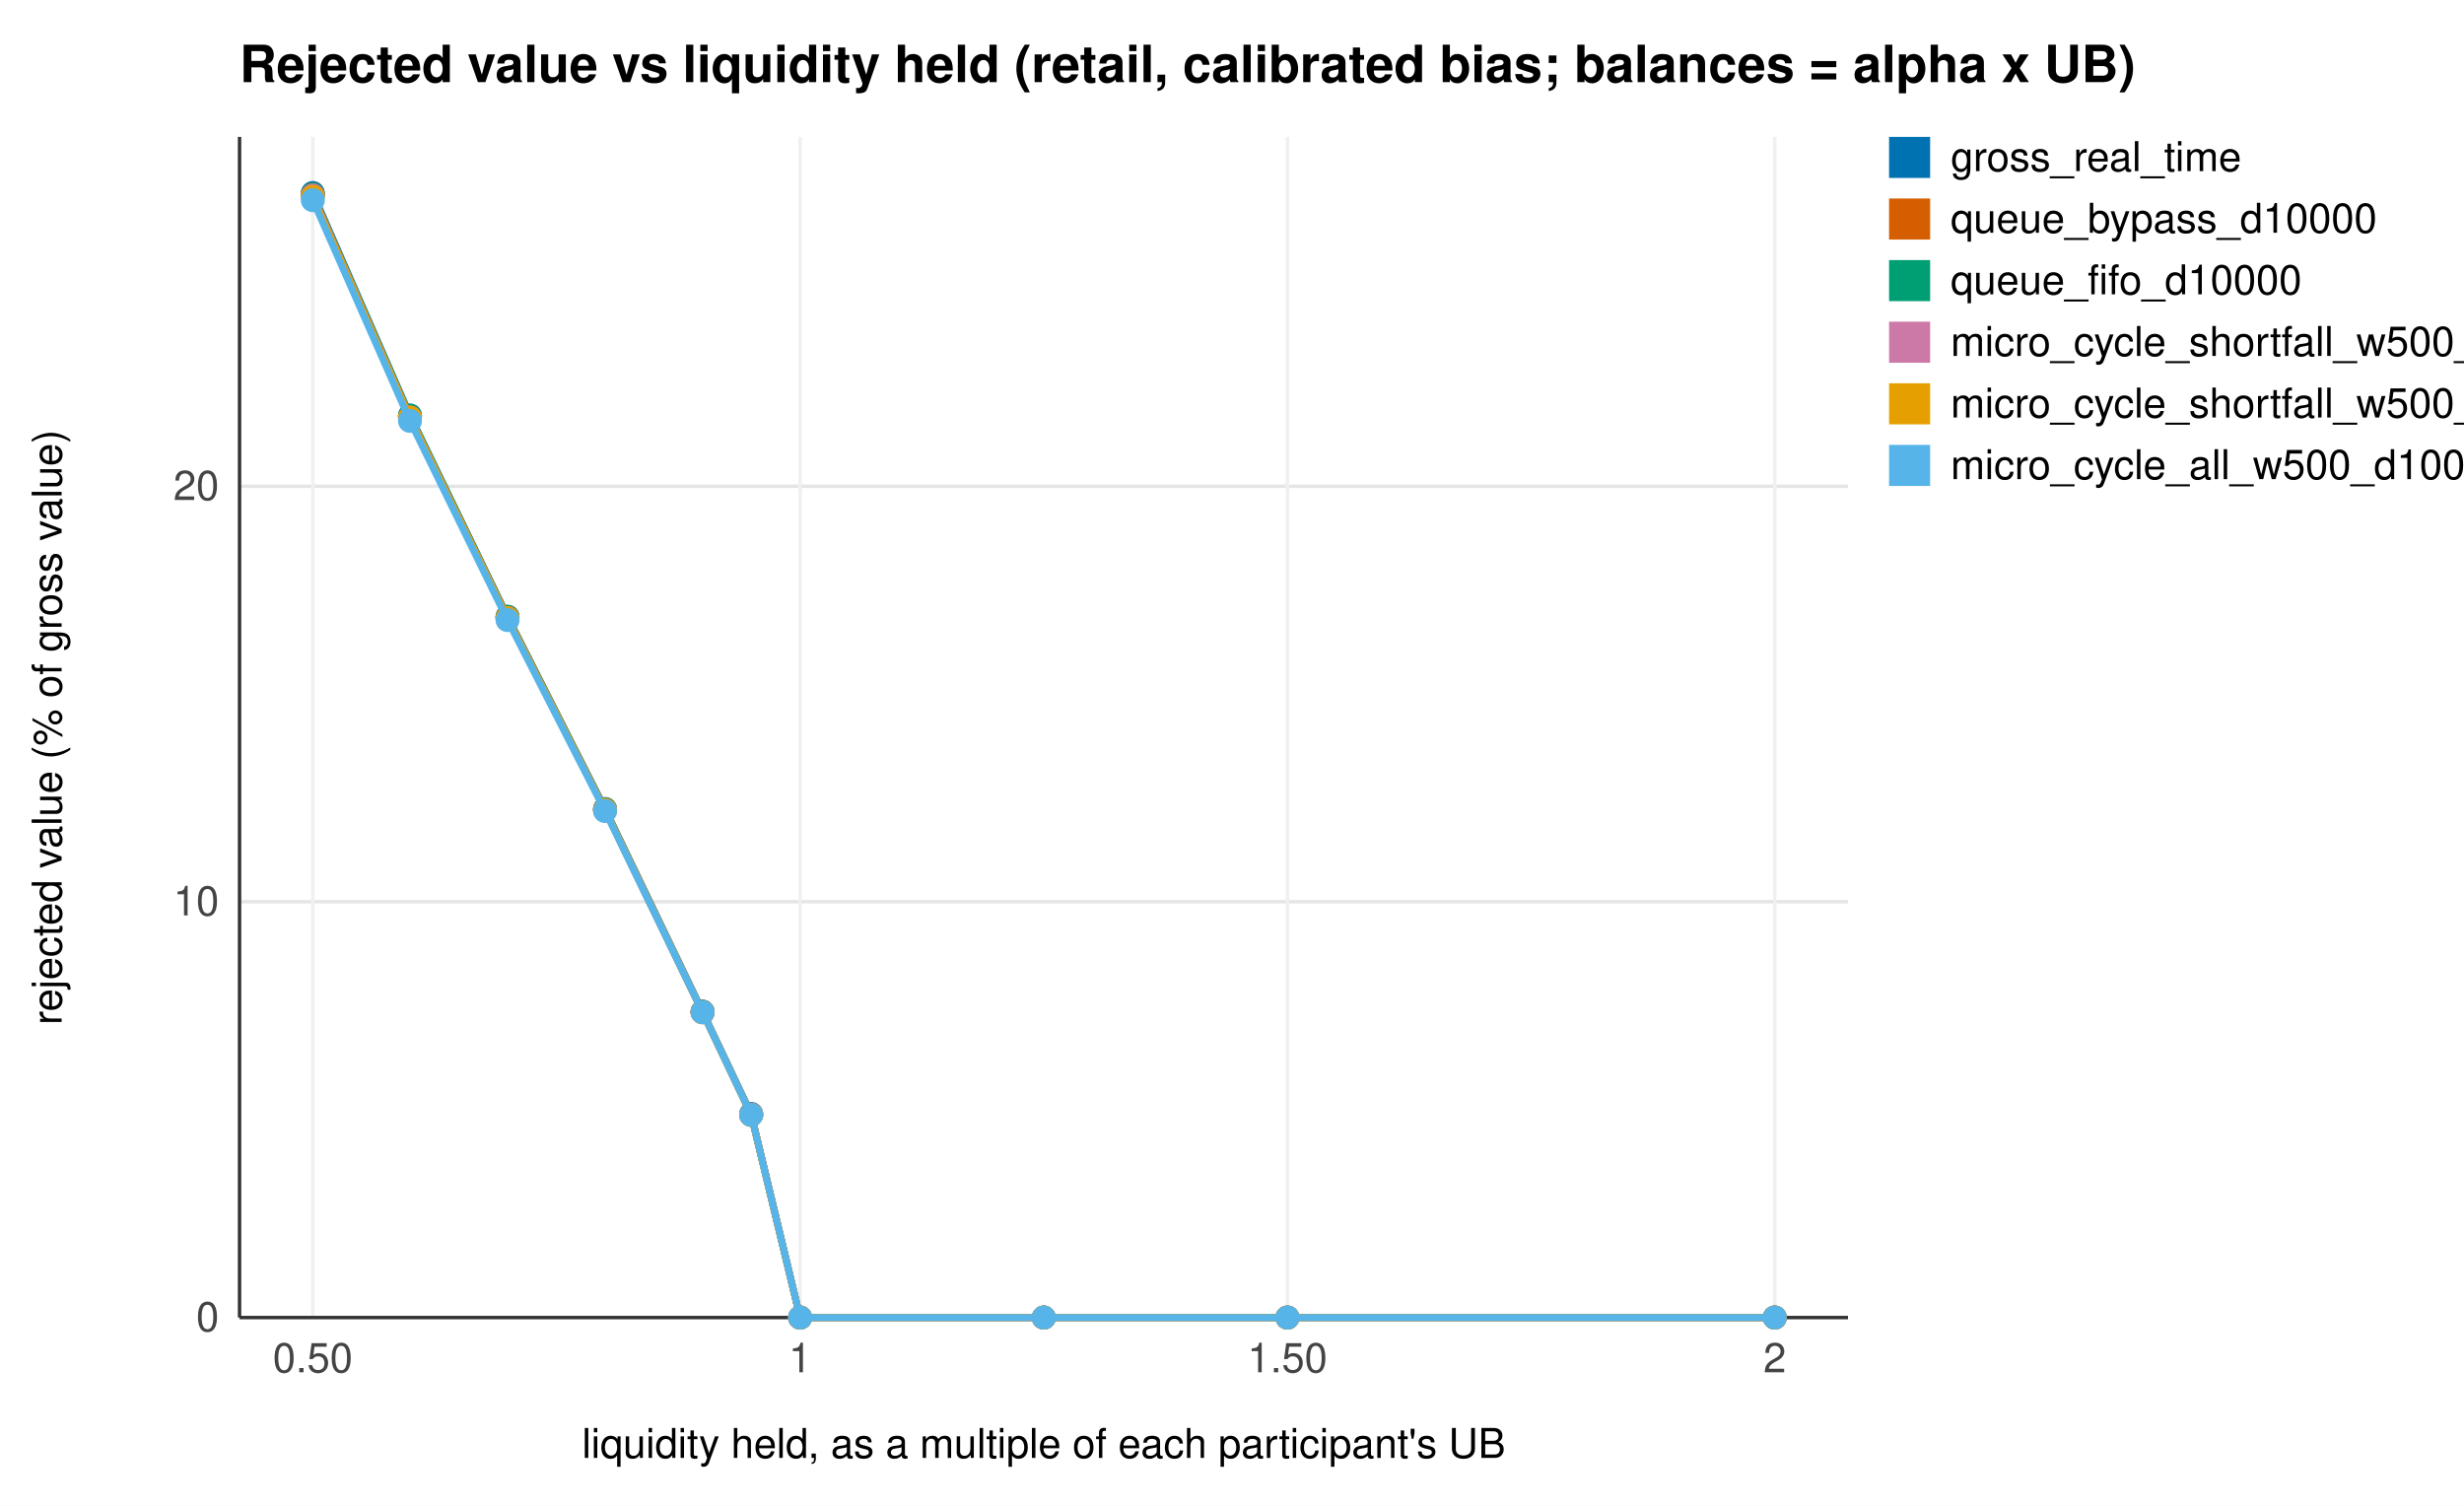
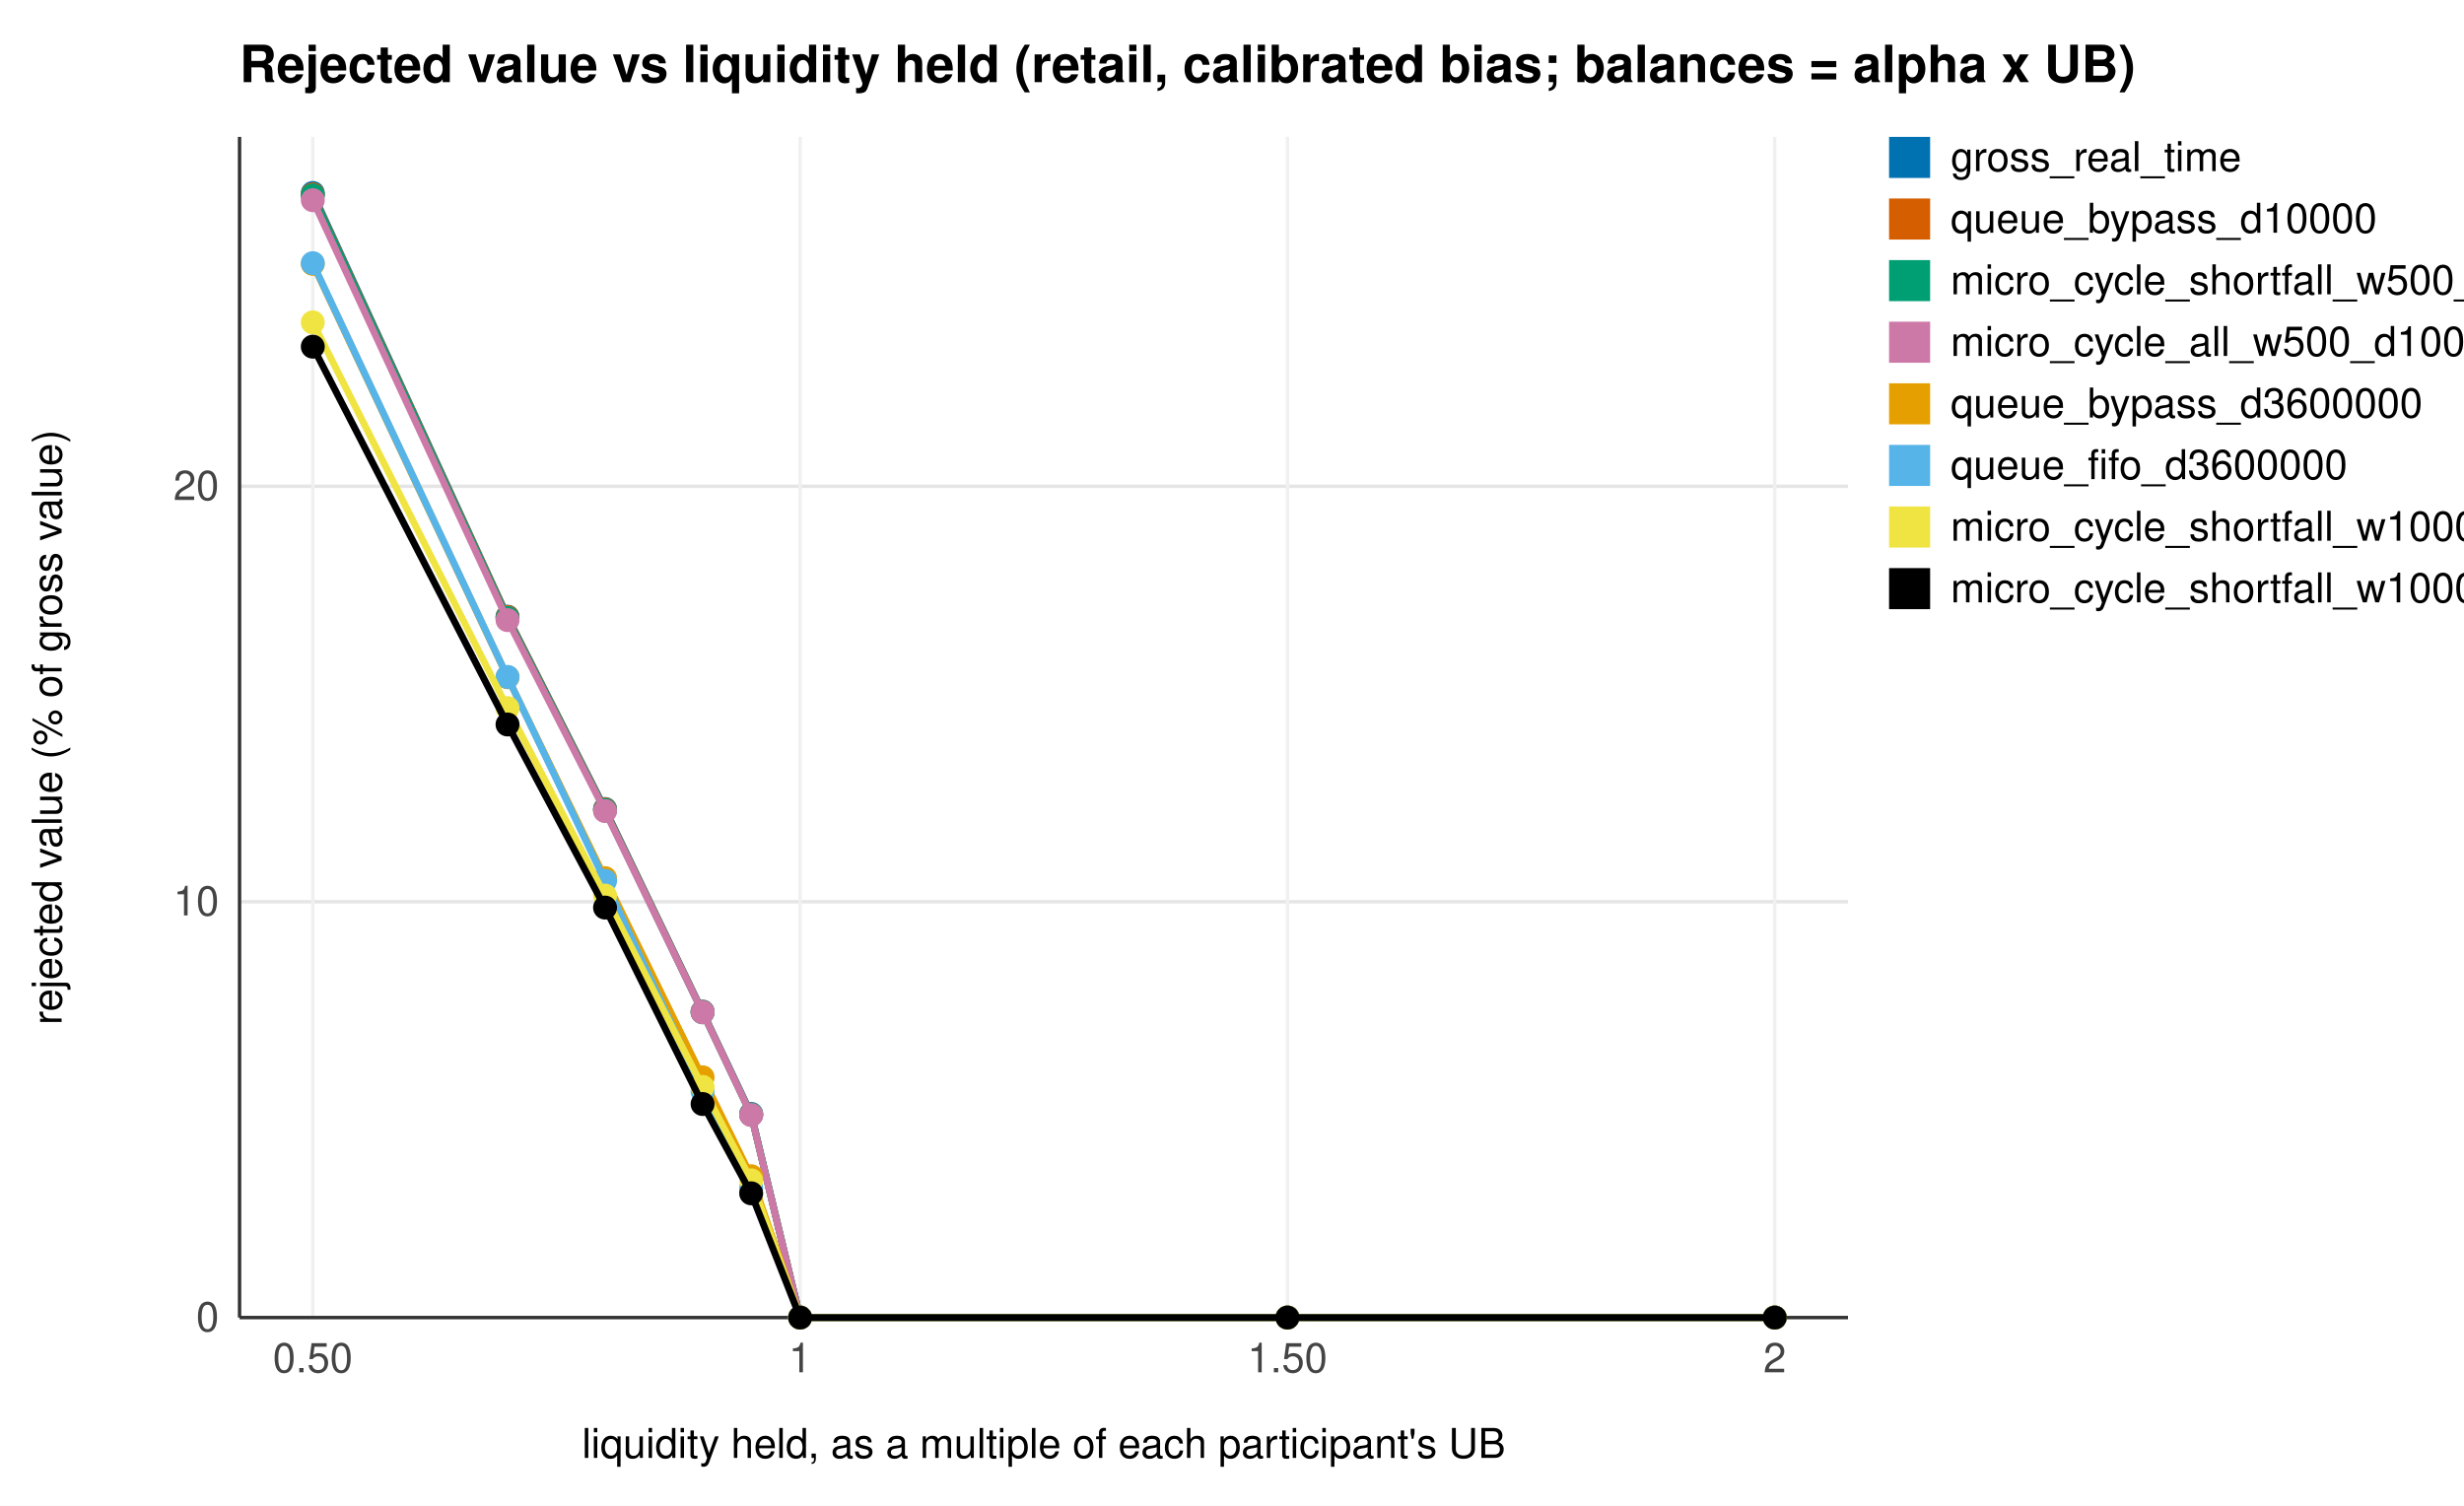
<svg xmlns="http://www.w3.org/2000/svg" viewBox="0 0 720 440" width="720" height="440" font-family="Helvetica, Arial, sans-serif" font-size="12">
  <rect width="100%" height="100%" fill="#ffffff" />
  <text x="70" y="24" font-size="15" font-weight="bold">Rejected value vs liquidity held (retail, calibrated bias; balances = alpha x UB)</text>
  <line x1="70" y1="385.0" x2="540.0" y2="385.0" stroke="#e5e5e5" />
  <text x="64.0" y="389.0" text-anchor="end" fill="#444">0</text>
  <line x1="70" y1="263.5" x2="540.0" y2="263.5" stroke="#e5e5e5" />
  <text x="64.0" y="267.5" text-anchor="end" fill="#444">10</text>
  <line x1="70" y1="142.1" x2="540.0" y2="142.1" stroke="#e5e5e5" />
  <text x="64.0" y="146.1" text-anchor="end" fill="#444">20</text>
  <line x1="91.4" y1="40" x2="91.4" y2="385.0" stroke="#f0f0f0" />
  <text x="91.4" y="401.0" text-anchor="middle" fill="#444">0.50</text>
  <line x1="233.8" y1="40" x2="233.8" y2="385.0" stroke="#f0f0f0" />
  <text x="233.8" y="401.0" text-anchor="middle" fill="#444">1</text>
  <line x1="376.2" y1="40" x2="376.2" y2="385.0" stroke="#f0f0f0" />
  <text x="376.2" y="401.0" text-anchor="middle" fill="#444">1.50</text>
  <line x1="518.6" y1="40" x2="518.6" y2="385.0" stroke="#f0f0f0" />
  <text x="518.6" y="401.0" text-anchor="middle" fill="#444">2</text>
  <line x1="70" y1="385.0" x2="540.0" y2="385.0" stroke="#333" />
  <line x1="70" y1="40" x2="70" y2="385.0" stroke="#333" />
  <text x="305.0" y="426.0" text-anchor="middle">liquidity held, as a multiple of each participant's UB</text>
  <text transform="translate(18,212.5) rotate(-90)" text-anchor="middle">rejected value (% of gross value)</text>
-   <polyline fill="none" stroke="#0072B2" stroke-width="2" points="91.4,56.4 119.8,121.4 148.3,180.2 176.8,236.4 205.3,295.6 219.5,325.5 233.8,385.0 305.0,385.0 376.2,385.0 518.6,385.0" />
+   <polyline fill="none" stroke="#0072B2" stroke-width="2" points="91.4,56.4 148.3,180.2 176.8,236.4 205.3,295.6 219.5,325.5 233.8,385.0 376.2,385.0 518.6,385.0" />
  <circle cx="91.4" cy="56.4" r="3.5" fill="#0072B2" />
-   <circle cx="119.8" cy="121.4" r="3.5" fill="#0072B2" />
  <circle cx="148.3" cy="180.2" r="3.5" fill="#0072B2" />
  <circle cx="176.8" cy="236.4" r="3.5" fill="#0072B2" />
  <circle cx="205.3" cy="295.6" r="3.5" fill="#0072B2" />
  <circle cx="219.5" cy="325.5" r="3.5" fill="#0072B2" />
  <circle cx="233.8" cy="385.0" r="3.5" fill="#0072B2" />
-   <circle cx="305.0" cy="385.0" r="3.5" fill="#0072B2" />
  <circle cx="376.2" cy="385.0" r="3.5" fill="#0072B2" />
  <circle cx="518.6" cy="385.0" r="3.5" fill="#0072B2" />
  <rect x="552.0" y="40.0" width="12" height="12" fill="#0072B2" />
  <text x="570.0" y="50.0">gross_real_time</text>
-   <polyline fill="none" stroke="#D55E00" stroke-width="2" points="91.4,56.8 119.8,121.8 148.3,180.3 176.8,236.5 205.3,295.7 219.5,325.7 233.8,385.0 305.0,385.0 376.2,385.0 518.6,385.0" />
+   <polyline fill="none" stroke="#D55E00" stroke-width="2" points="91.4,56.8 148.3,180.3 176.8,236.5 205.3,295.7 219.5,325.7 233.8,385.0 376.2,385.0 518.6,385.0" />
  <circle cx="91.4" cy="56.8" r="3.5" fill="#D55E00" />
-   <circle cx="119.8" cy="121.8" r="3.5" fill="#D55E00" />
  <circle cx="148.3" cy="180.3" r="3.5" fill="#D55E00" />
  <circle cx="176.8" cy="236.5" r="3.5" fill="#D55E00" />
  <circle cx="205.3" cy="295.7" r="3.5" fill="#D55E00" />
  <circle cx="219.5" cy="325.7" r="3.5" fill="#D55E00" />
  <circle cx="233.8" cy="385.0" r="3.5" fill="#D55E00" />
-   <circle cx="305.0" cy="385.0" r="3.5" fill="#D55E00" />
  <circle cx="376.2" cy="385.0" r="3.5" fill="#D55E00" />
  <circle cx="518.6" cy="385.0" r="3.5" fill="#D55E00" />
  <rect x="552.0" y="58.0" width="12" height="12" fill="#D55E00" />
  <text x="570.0" y="68.0">queue_bypass_d10000</text>
-   <polyline fill="none" stroke="#009E73" stroke-width="2" points="91.4,56.8 119.8,121.5 148.3,180.3 176.8,236.5 205.3,295.7 219.5,325.7 233.8,385.0 305.0,385.0 376.2,385.0 518.6,385.0" />
-   <circle cx="91.4" cy="56.8" r="3.5" fill="#009E73" />
-   <circle cx="119.8" cy="121.5" r="3.5" fill="#009E73" />
-   <circle cx="148.3" cy="180.3" r="3.5" fill="#009E73" />
-   <circle cx="176.8" cy="236.5" r="3.5" fill="#009E73" />
-   <circle cx="205.3" cy="295.7" r="3.5" fill="#009E73" />
+   <polyline fill="none" stroke="#009E73" stroke-width="2" points="91.4,57.1 148.3,180.6 176.8,236.7 205.3,295.8 219.5,325.7 233.8,385.0 376.2,385.0 518.6,385.0" />
+   <circle cx="91.4" cy="57.1" r="3.5" fill="#009E73" />
+   <circle cx="148.3" cy="180.6" r="3.5" fill="#009E73" />
+   <circle cx="176.8" cy="236.7" r="3.5" fill="#009E73" />
+   <circle cx="205.3" cy="295.8" r="3.5" fill="#009E73" />
  <circle cx="219.5" cy="325.7" r="3.5" fill="#009E73" />
  <circle cx="233.8" cy="385.0" r="3.5" fill="#009E73" />
-   <circle cx="305.0" cy="385.0" r="3.5" fill="#009E73" />
  <circle cx="376.2" cy="385.0" r="3.5" fill="#009E73" />
  <circle cx="518.6" cy="385.0" r="3.5" fill="#009E73" />
  <rect x="552.0" y="76.0" width="12" height="12" fill="#009E73" />
-   <text x="570.0" y="86.0">queue_fifo_d10000</text>
-   <polyline fill="none" stroke="#CC79A7" stroke-width="2" points="91.4,57.1 119.8,122.0 148.3,180.6 176.8,236.7 205.3,295.8 219.5,325.7 233.8,385.0 305.0,385.0 376.2,385.0 518.6,385.0" />
-   <circle cx="91.4" cy="57.1" r="3.5" fill="#CC79A7" />
-   <circle cx="119.8" cy="122.0" r="3.5" fill="#CC79A7" />
-   <circle cx="148.3" cy="180.6" r="3.5" fill="#CC79A7" />
-   <circle cx="176.8" cy="236.7" r="3.5" fill="#CC79A7" />
+   <text x="570.0" y="86.0">micro_cycle_shortfall_w500_d10000</text>
+   <polyline fill="none" stroke="#CC79A7" stroke-width="2" points="91.4,58.5 148.3,181.2 176.8,237.0 205.3,295.8 219.5,325.8 233.8,385.0 376.2,385.0 518.6,385.0" />
+   <circle cx="91.4" cy="58.5" r="3.5" fill="#CC79A7" />
+   <circle cx="148.3" cy="181.2" r="3.5" fill="#CC79A7" />
+   <circle cx="176.8" cy="237.0" r="3.5" fill="#CC79A7" />
  <circle cx="205.3" cy="295.8" r="3.5" fill="#CC79A7" />
-   <circle cx="219.5" cy="325.7" r="3.5" fill="#CC79A7" />
+   <circle cx="219.5" cy="325.8" r="3.5" fill="#CC79A7" />
  <circle cx="233.8" cy="385.0" r="3.5" fill="#CC79A7" />
-   <circle cx="305.0" cy="385.0" r="3.5" fill="#CC79A7" />
  <circle cx="376.2" cy="385.0" r="3.5" fill="#CC79A7" />
  <circle cx="518.6" cy="385.0" r="3.5" fill="#CC79A7" />
  <rect x="552.0" y="94.0" width="12" height="12" fill="#CC79A7" />
-   <text x="570.0" y="104.0">micro_cycle_shortfall_w500_d10000</text>
-   <polyline fill="none" stroke="#E69F00" stroke-width="2" points="91.4,57.5 119.8,122.0 148.3,180.6 176.8,236.7 205.3,295.8 219.5,325.8 233.8,385.0 305.0,385.0 376.2,385.0 518.6,385.0" />
-   <circle cx="91.4" cy="57.5" r="3.5" fill="#E69F00" />
-   <circle cx="119.8" cy="122.0" r="3.5" fill="#E69F00" />
-   <circle cx="148.3" cy="180.6" r="3.5" fill="#E69F00" />
-   <circle cx="176.8" cy="236.7" r="3.5" fill="#E69F00" />
-   <circle cx="205.3" cy="295.8" r="3.5" fill="#E69F00" />
-   <circle cx="219.5" cy="325.8" r="3.5" fill="#E69F00" />
+   <text x="570.0" y="104.0">micro_cycle_all_w500_d10000</text>
+   <polyline fill="none" stroke="#E69F00" stroke-width="2" points="91.4,77.1 148.3,197.9 176.8,256.6 205.3,314.8 219.5,343.7 233.8,385.0 376.2,385.0 518.6,385.0" />
+   <circle cx="91.4" cy="77.1" r="3.5" fill="#E69F00" />
+   <circle cx="148.3" cy="197.9" r="3.5" fill="#E69F00" />
+   <circle cx="176.8" cy="256.6" r="3.5" fill="#E69F00" />
+   <circle cx="205.3" cy="314.8" r="3.5" fill="#E69F00" />
+   <circle cx="219.5" cy="343.7" r="3.5" fill="#E69F00" />
  <circle cx="233.8" cy="385.0" r="3.5" fill="#E69F00" />
-   <circle cx="305.0" cy="385.0" r="3.5" fill="#E69F00" />
  <circle cx="376.2" cy="385.0" r="3.5" fill="#E69F00" />
  <circle cx="518.6" cy="385.0" r="3.5" fill="#E69F00" />
  <rect x="552.0" y="112.0" width="12" height="12" fill="#E69F00" />
-   <text x="570.0" y="122.0">micro_cycle_shortfall_w500_d10000_fifo</text>
-   <polyline fill="none" stroke="#56B4E9" stroke-width="2" points="91.4,58.5 119.8,123.0 148.3,181.2 176.8,237.0 205.3,295.8 219.5,325.8 233.8,385.0 305.0,385.0 376.2,385.0 518.6,385.0" />
-   <circle cx="91.4" cy="58.5" r="3.5" fill="#56B4E9" />
-   <circle cx="119.8" cy="123.0" r="3.5" fill="#56B4E9" />
-   <circle cx="148.3" cy="181.2" r="3.5" fill="#56B4E9" />
-   <circle cx="176.8" cy="237.0" r="3.5" fill="#56B4E9" />
-   <circle cx="205.3" cy="295.8" r="3.5" fill="#56B4E9" />
-   <circle cx="219.5" cy="325.8" r="3.5" fill="#56B4E9" />
+   <text x="570.0" y="122.0">queue_bypass_d3600000</text>
+   <polyline fill="none" stroke="#56B4E9" stroke-width="2" points="91.4,76.9 148.3,197.8 176.8,257.4 205.3,318.9 219.5,347.1 233.8,385.0 376.2,385.0 518.6,385.0" />
+   <circle cx="91.4" cy="76.9" r="3.5" fill="#56B4E9" />
+   <circle cx="148.3" cy="197.8" r="3.5" fill="#56B4E9" />
+   <circle cx="176.8" cy="257.4" r="3.5" fill="#56B4E9" />
+   <circle cx="205.3" cy="318.9" r="3.5" fill="#56B4E9" />
+   <circle cx="219.5" cy="347.1" r="3.5" fill="#56B4E9" />
  <circle cx="233.8" cy="385.0" r="3.5" fill="#56B4E9" />
-   <circle cx="305.0" cy="385.0" r="3.5" fill="#56B4E9" />
  <circle cx="376.2" cy="385.0" r="3.5" fill="#56B4E9" />
  <circle cx="518.6" cy="385.0" r="3.5" fill="#56B4E9" />
  <rect x="552.0" y="130.0" width="12" height="12" fill="#56B4E9" />
-   <text x="570.0" y="140.0">micro_cycle_all_w500_d10000</text>
+   <text x="570.0" y="140.0">queue_fifo_d3600000</text>
+   <polyline fill="none" stroke="#F0E442" stroke-width="2" points="91.4,94.2 148.3,206.9 176.8,261.7 205.3,317.6 219.5,344.9 233.8,385.0 376.2,385.0 518.6,385.0" />
+   <circle cx="91.4" cy="94.2" r="3.5" fill="#F0E442" />
+   <circle cx="148.3" cy="206.9" r="3.5" fill="#F0E442" />
+   <circle cx="176.8" cy="261.7" r="3.5" fill="#F0E442" />
+   <circle cx="205.3" cy="317.6" r="3.5" fill="#F0E442" />
+   <circle cx="219.5" cy="344.9" r="3.5" fill="#F0E442" />
+   <circle cx="233.8" cy="385.0" r="3.5" fill="#F0E442" />
+   <circle cx="376.2" cy="385.0" r="3.5" fill="#F0E442" />
+   <circle cx="518.6" cy="385.0" r="3.5" fill="#F0E442" />
+   <rect x="552.0" y="148.0" width="12" height="12" fill="#F0E442" />
+   <text x="570.0" y="158.0">micro_cycle_shortfall_w1000_d3600000</text>
+   <polyline fill="none" stroke="#000000" stroke-width="2" points="91.4,101.3 148.3,211.7 176.8,265.2 205.3,322.6 219.5,348.7 233.8,385.0 376.2,385.0 518.6,385.0" />
+   <circle cx="91.4" cy="101.3" r="3.5" fill="#000000" />
+   <circle cx="148.3" cy="211.7" r="3.5" fill="#000000" />
+   <circle cx="176.8" cy="265.2" r="3.5" fill="#000000" />
+   <circle cx="205.3" cy="322.6" r="3.5" fill="#000000" />
+   <circle cx="219.5" cy="348.7" r="3.5" fill="#000000" />
+   <circle cx="233.8" cy="385.0" r="3.5" fill="#000000" />
+   <circle cx="376.2" cy="385.0" r="3.5" fill="#000000" />
+   <circle cx="518.6" cy="385.0" r="3.5" fill="#000000" />
+   <rect x="552.0" y="166.0" width="12" height="12" fill="#000000" />
+   <text x="570.0" y="176.0">micro_cycle_shortfall_w1000_d3600000_fifo</text>
</svg>
